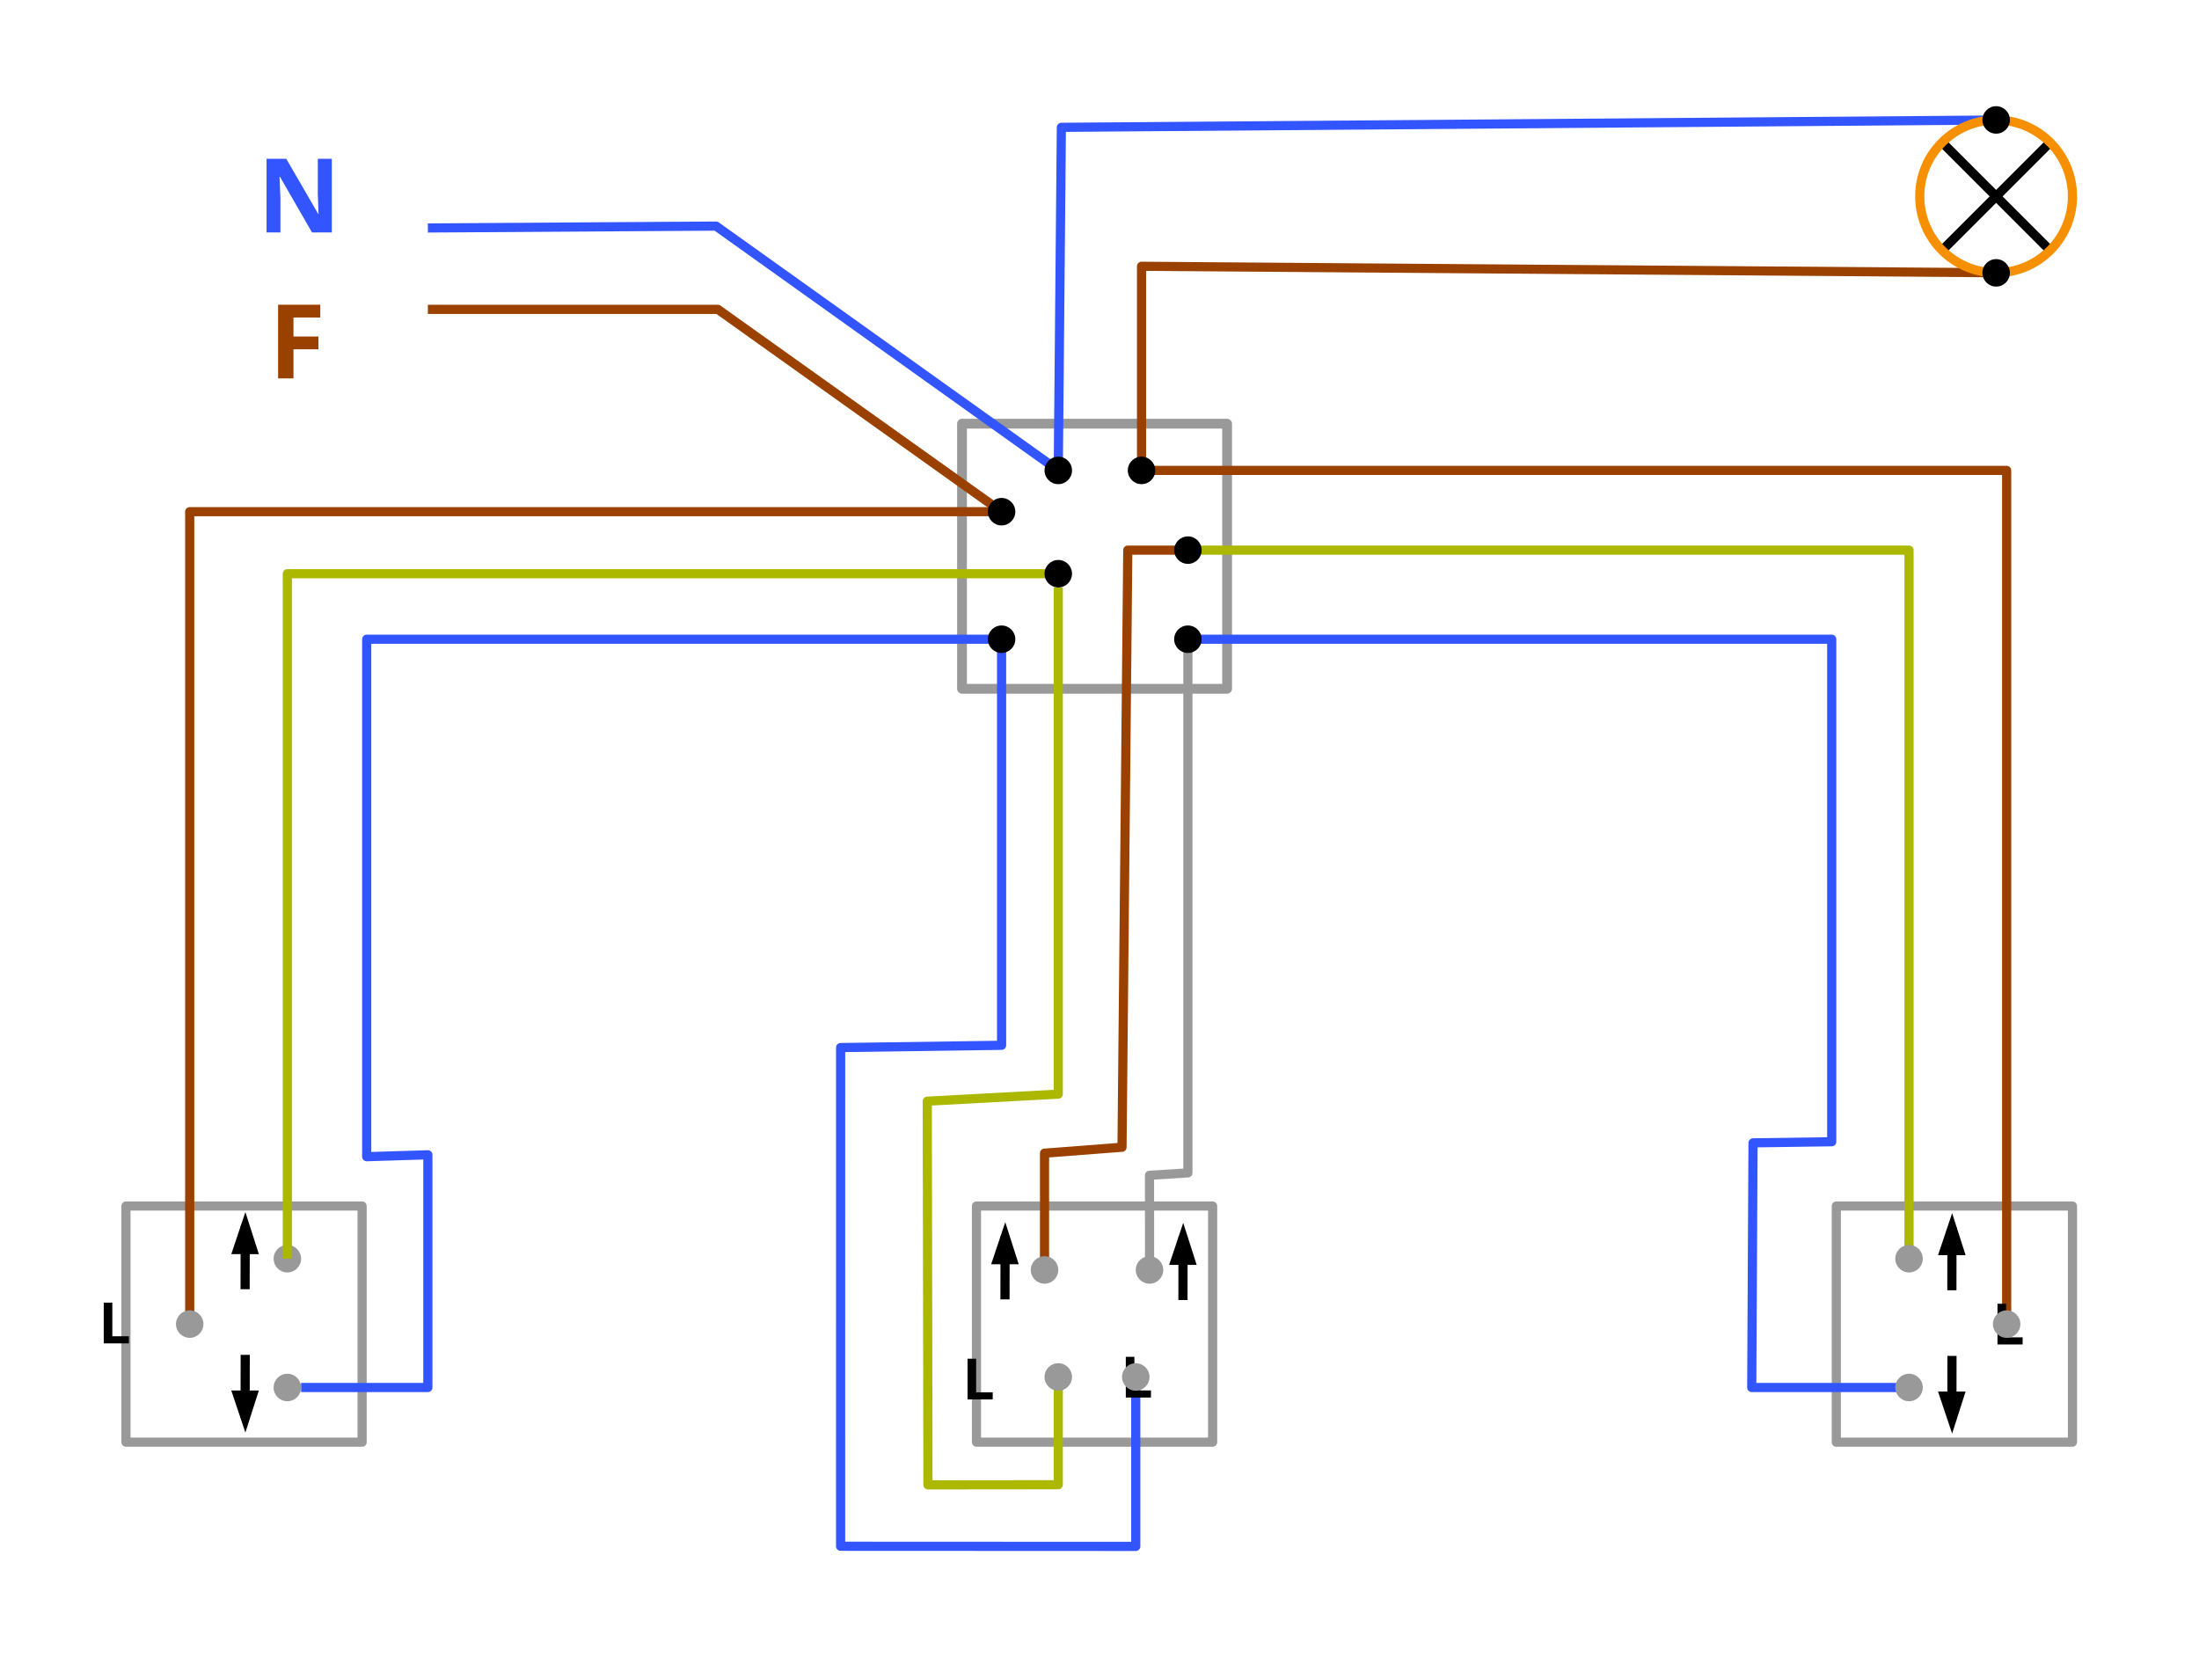
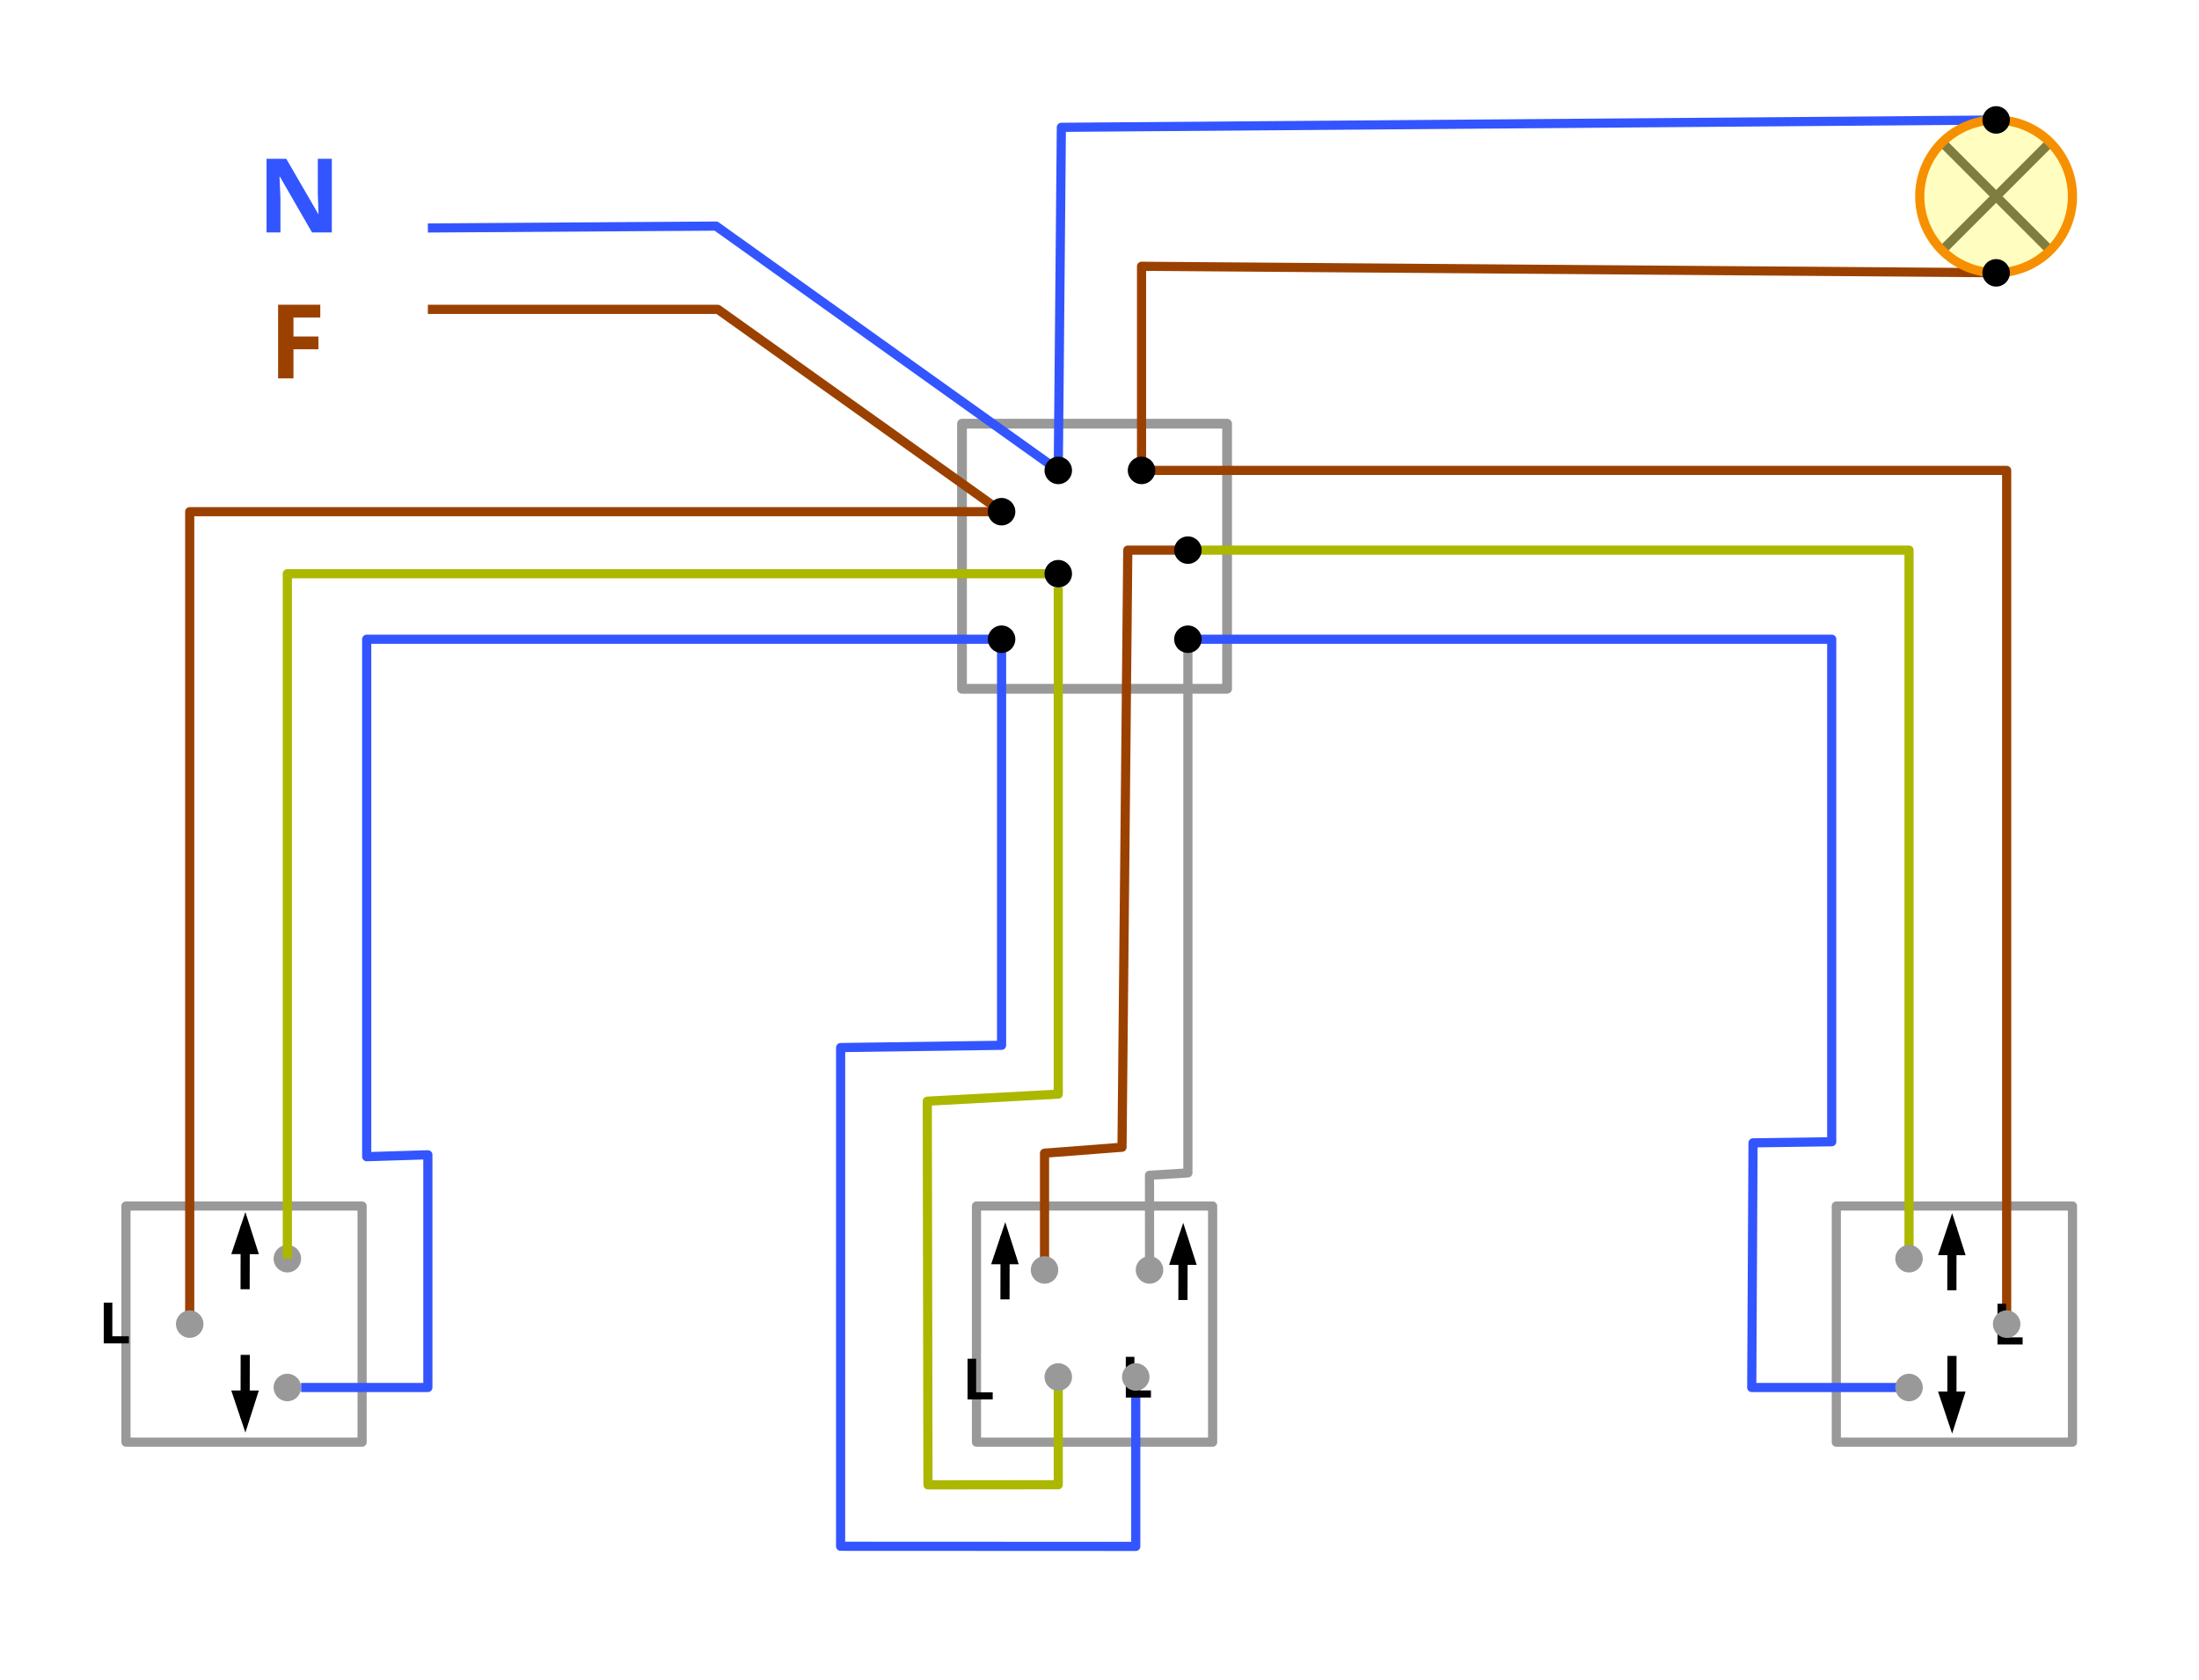
<svg xmlns="http://www.w3.org/2000/svg" width="720" height="550" viewBox="0 0 720 550" version="1.1" id="svg1">
  <defs id="defs1" />
  <g id="layer1">
    <rect style="fill:none;fill-opacity:1;stroke:#999999;stroke-width:3.201;stroke-linejoin:round;stroke-dasharray:none;stroke-dashoffset:0;stroke-opacity:1;paint-order:stroke fill markers" id="rect3" width="86.799" height="86.799" x="314.98" y="138.727" />
    <rect style="fill:none;fill-opacity:1;stroke:#999999;stroke-width:3;stroke-linejoin:round;stroke-dasharray:none;stroke-dashoffset:0;stroke-opacity:1;paint-order:stroke fill markers" id="rect4" width="77.323" height="77.323" x="319.718" y="394.886" />
    <rect style="fill:none;fill-opacity:1;stroke:#999999;stroke-width:3;stroke-linejoin:round;stroke-dasharray:none;stroke-dashoffset:0;stroke-opacity:1;paint-order:stroke fill markers" id="rect5" width="77.323" height="77.323" x="41.241" y="394.886" />
    <rect style="fill:none;fill-opacity:1;stroke:#999999;stroke-width:3;stroke-linejoin:round;stroke-dasharray:none;stroke-dashoffset:0;stroke-opacity:1;paint-order:stroke fill markers" id="rect6" width="77.323" height="77.323" x="601.247" y="394.886" />
    <path style="fill:none;fill-opacity:1;stroke:#3355ff;stroke-width:3;stroke-linejoin:round;stroke-dasharray:none;stroke-dashoffset:0;stroke-opacity:1;paint-order:stroke fill markers" d="M 346.5,154.027 234.451,74.028 140.092,74.643" id="path11" />
    <path style="fill:none;fill-opacity:1;stroke:#9b4100;stroke-width:3;stroke-linejoin:round;stroke-dasharray:none;stroke-dashoffset:0;stroke-opacity:1;paint-order:stroke fill markers" d="M 62.115,433.547 V 167.54 H 327.939" id="path17" />
    <path style="fill:none;fill-opacity:1;stroke:#9b4100;stroke-width:3;stroke-linejoin:round;stroke-dasharray:none;stroke-dashoffset:0;stroke-opacity:1;paint-order:stroke fill markers" d="M 657.024,433.547 V 154.027 H 373.762" id="path18" />
    <path style="fill:none;fill-opacity:1;stroke:#9b4100;stroke-width:3;stroke-linejoin:round;stroke-dasharray:none;stroke-dashoffset:0;stroke-opacity:1;paint-order:stroke fill markers" d="M 653.57,89.301 373.762,87.187 v 66.84" id="path19" />
    <path style="fill:none;fill-opacity:1;stroke:#3355ff;stroke-width:3;stroke-linejoin:round;stroke-dasharray:none;stroke-dashoffset:0;stroke-opacity:1;paint-order:stroke fill markers" d="M 653.57,39.301 347.513,41.692 346.5,154.027" id="path20" />
    <path style="fill:none;fill-opacity:1;stroke:#9b4100;stroke-width:3;stroke-linejoin:round;stroke-dasharray:none;stroke-dashoffset:0;stroke-opacity:1;paint-order:stroke fill markers" d="M 327.939,167.54 235.035,101.288 H 140.092" id="path21" />
    <text xml:space="preserve" style="font-style:normal;font-variant:normal;font-weight:bold;font-stretch:normal;font-size:33.773px;line-height:29.404px;font-family:'Noto Sans';-inkscape-font-specification:'Noto Sans, Bold';font-variant-ligatures:normal;font-variant-caps:normal;font-variant-numeric:normal;font-variant-east-asian:normal;text-align:center;text-anchor:middle;fill:#3355ff;fill-opacity:1;stroke:none;stroke-width:5.428;stroke-linejoin:round;stroke-dasharray:none;stroke-dashoffset:0;stroke-opacity:1;paint-order:stroke fill markers" x="119.908" y="76.111" id="text21">
      <tspan id="tspan21" x="119.908" y="76.111" style="stroke-width:5.428">N</tspan>
    </text>
    <text xml:space="preserve" style="font-style:normal;font-variant:normal;font-weight:bold;font-stretch:normal;font-size:33.773px;line-height:29.404px;font-family:'Noto Sans';-inkscape-font-specification:'Noto Sans, Bold';font-variant-ligatures:normal;font-variant-caps:normal;font-variant-numeric:normal;font-variant-east-asian:normal;text-align:center;text-anchor:middle;fill:#9b4100;fill-opacity:1;stroke:none;stroke-width:5.428;stroke-linejoin:round;stroke-dasharray:none;stroke-dashoffset:0;stroke-opacity:1;paint-order:stroke fill markers" x="119.233" y="123.902" id="text22">
      <tspan id="tspan22" x="119.233" y="123.902" style="fill:#9b4100;fill-opacity:1;stroke-width:5.428">F</tspan>
    </text>
    <path style="fill:none;fill-opacity:1;stroke:#acb700;stroke-width:3;stroke-linejoin:round;stroke-dasharray:none;stroke-dashoffset:0;stroke-opacity:1;paint-order:stroke fill markers" d="M 625.057,412.136 V 180.128 H 388.946" id="path26" />
    <path style="fill:none;fill-opacity:1;stroke:#3355ff;stroke-width:3;stroke-linejoin:round;stroke-dasharray:none;stroke-dashoffset:0;stroke-opacity:1;paint-order:stroke fill markers" d="m 625.057,454.306 h -51.499 l 0.423,-80.105 25.766,-0.361 V 209.3 H 388.946" id="path27" />
    <path style="fill:none;fill-opacity:1;stroke:#3355ff;stroke-width:3;stroke-linejoin:round;stroke-dasharray:none;stroke-dashoffset:0;stroke-opacity:1;paint-order:stroke fill markers" d="m 98.582,454.306 h 41.51 v -76.194 l -20.028,0.621 v -169.434 h 207.875" id="path28" />
    <path style="fill:none;fill-opacity:1;stroke:#3355ff;stroke-width:3;stroke-linejoin:round;stroke-dasharray:none;stroke-dashoffset:0;stroke-opacity:1;paint-order:stroke fill markers" d="m 371.872,450.857 v 55.478 l -96.641,-0.043 0.01,-163.289 52.698,-0.744 V 209.3" id="path29" />
    <path style="fill:none;fill-opacity:1;stroke:#acb700;stroke-width:3;stroke-linejoin:round;stroke-dasharray:none;stroke-dashoffset:0;stroke-opacity:1;paint-order:stroke fill markers" d="m 346.5,450.857 v 35.284 l -42.664,0.043 -0.227,-125.622 42.891,-2.314 V 192.348" id="path30" />
    <path style="fill:none;fill-opacity:1;stroke:#999999;stroke-width:3;stroke-linejoin:round;stroke-dasharray:none;stroke-dashoffset:0;stroke-opacity:1;paint-order:stroke fill markers" d="m 376.395,415.843 -0.024,-31.022 12.574,-0.781 V 209.3" id="path31" />
    <path style="fill:none;fill-opacity:1;stroke:#9b4100;stroke-width:3;stroke-linejoin:round;stroke-dasharray:none;stroke-dashoffset:0;stroke-opacity:1;paint-order:stroke fill markers" d="m 342,415.818 v -38.234 l 25.371,-1.947 1.89,-195.509 h 19.684" id="path32" />
    <g id="g3" style="stroke:#000000;stroke-width:4.497;stroke-dasharray:none;stroke-opacity:1" transform="matrix(0.6670818,0,0,0.6670818,216.5046,26.25407)">
      <path style="fill:none;fill-opacity:1;stroke:#000000;stroke-width:4.497;stroke-linejoin:round;stroke-dasharray:none;stroke-dashoffset:0;stroke-opacity:1;paint-order:stroke fill markers" d="m 628.69,30.535 53,53" id="path2" />
      <path style="fill:none;fill-opacity:1;stroke:#000000;stroke-width:4.497;stroke-linejoin:round;stroke-dasharray:none;stroke-dashoffset:0;stroke-opacity:1;paint-order:stroke fill markers" d="m 681.69,30.535 -53,53" id="path3" />
    </g>
-     <circle style="fill:none;fill-opacity:1;stroke:#f69000;stroke-width:3;stroke-linejoin:round;stroke-dasharray:none;stroke-dashoffset:0;stroke-opacity:1;paint-order:stroke fill markers" id="path1" cx="653.57" cy="64.301" r="25" />
+     <circle style="fill:#fffb7f;fill-opacity:0.499;stroke:#f69000;stroke-width:3;stroke-linejoin:round;stroke-dasharray:none;stroke-dashoffset:0;stroke-opacity:1;paint-order:normal" id="path1" cx="653.57" cy="64.301" r="25" />
    <g id="g39" transform="translate(-1.620178,7.266174)">
      <circle style="fill:#000000;fill-opacity:1;stroke:none;stroke-width:3.177;stroke-linejoin:round;stroke-dasharray:none;stroke-dashoffset:0;stroke-opacity:1;paint-order:stroke fill markers" id="circle32" cx="655.202" cy="82.07" r="4.5" />
      <circle style="fill:#000000;fill-opacity:1;stroke:none;stroke-width:3.177;stroke-linejoin:round;stroke-dasharray:none;stroke-dashoffset:0;stroke-opacity:1;paint-order:stroke fill markers" id="circle33" cx="655.202" cy="32" r="4.5" />
    </g>
    <text xml:space="preserve" style="font-style:normal;font-variant:normal;font-weight:bold;font-stretch:normal;font-size:18.667px;line-height:16.252px;font-family:'Noto Sans';-inkscape-font-specification:'Noto Sans, Bold';font-variant-ligatures:normal;font-variant-caps:normal;font-variant-numeric:normal;font-variant-east-asian:normal;text-align:center;text-anchor:middle;fill:#000000;fill-opacity:1;stroke:none;stroke-width:3;stroke-linecap:butt;stroke-linejoin:round;stroke-dasharray:none;stroke-dashoffset:0;stroke-opacity:1;paint-order:stroke fill markers" x="669.739" y="440.211" id="text35">
      <tspan id="tspan35" x="669.739" y="440.211">L</tspan>
    </text>
    <text xml:space="preserve" style="font-style:normal;font-variant:normal;font-weight:bold;font-stretch:normal;font-size:18.667px;line-height:16.252px;font-family:'Noto Sans';-inkscape-font-specification:'Noto Sans, Bold';font-variant-ligatures:normal;font-variant-caps:normal;font-variant-numeric:normal;font-variant-east-asian:normal;text-align:center;text-anchor:middle;fill:#000000;fill-opacity:1;stroke:none;stroke-width:3;stroke-linecap:butt;stroke-linejoin:round;stroke-dasharray:none;stroke-dashoffset:0;stroke-opacity:1;paint-order:stroke fill markers" x="49.69" y="439.856" id="text35-1">
      <tspan id="tspan35-1" x="49.69" y="439.856">L</tspan>
    </text>
    <text xml:space="preserve" style="font-style:normal;font-variant:normal;font-weight:bold;font-stretch:normal;font-size:18.667px;line-height:16.252px;font-family:'Noto Sans';-inkscape-font-specification:'Noto Sans, Bold';font-variant-ligatures:normal;font-variant-caps:normal;font-variant-numeric:normal;font-variant-east-asian:normal;text-align:center;text-anchor:middle;fill:#000000;fill-opacity:1;stroke:none;stroke-width:3;stroke-linecap:butt;stroke-linejoin:round;stroke-dasharray:none;stroke-dashoffset:0;stroke-opacity:1;paint-order:stroke fill markers" x="332.518" y="458.212" id="text35-1-0">
      <tspan id="tspan35-1-0" x="332.518" y="458.212">L</tspan>
    </text>
    <text xml:space="preserve" style="font-style:normal;font-variant:normal;font-weight:bold;font-stretch:normal;font-size:18.667px;line-height:16.252px;font-family:'Noto Sans';-inkscape-font-specification:'Noto Sans, Bold';font-variant-ligatures:normal;font-variant-caps:normal;font-variant-numeric:normal;font-variant-east-asian:normal;text-align:center;text-anchor:middle;fill:#000000;fill-opacity:1;stroke:none;stroke-width:3;stroke-linecap:butt;stroke-linejoin:round;stroke-dasharray:none;stroke-dashoffset:0;stroke-opacity:1;paint-order:stroke fill markers" x="384.334" y="457.594" id="text35-1-6">
      <tspan id="tspan35-1-7" x="384.334" y="457.594">L</tspan>
    </text>
    <g id="g38" transform="translate(-1.620178,7.266174)">
      <path style="fill:none;fill-opacity:1;stroke:#010101;stroke-width:3;stroke-linecap:butt;stroke-linejoin:round;stroke-dasharray:none;stroke-dashoffset:0;stroke-opacity:1;paint-order:stroke fill markers" d="m 640.702,457.383 0.037,-20.687" id="path35" />
      <path style="fill:#000000;fill-opacity:1;stroke:none;stroke-width:3;stroke-linecap:butt;stroke-linejoin:round;stroke-dasharray:none;stroke-dashoffset:0;stroke-opacity:1;paint-order:stroke fill markers" id="path37" d="m 653.236,397.177 -7.401,0.168 -8.498,0.189 3.555,-6.494 4.085,-7.454 3.846,6.326 z" transform="matrix(0.5670753,-0.02287108,-0.02030138,-0.9995907,282.8285,860.3186)" />
    </g>
    <g id="g37" transform="translate(-1.620178,7.266174)">
      <path style="fill:none;fill-opacity:1;stroke:#010101;stroke-width:3;stroke-linecap:butt;stroke-linejoin:round;stroke-dasharray:none;stroke-dashoffset:0;stroke-opacity:1;paint-order:stroke fill markers" d="m 640.702,415.213 0.037,-20.687" id="path34" />
      <path style="fill:#000000;fill-opacity:1;stroke:none;stroke-width:3;stroke-linecap:butt;stroke-linejoin:round;stroke-dasharray:none;stroke-dashoffset:0;stroke-opacity:1;paint-order:stroke fill markers" id="path36" d="m 653.236,397.177 -7.401,0.168 -8.498,0.189 3.555,-6.494 4.085,-7.454 3.846,6.326 z" transform="matrix(0.5670753,0.02287108,-0.02030138,0.9995907,282.8285,-8.234139)" />
    </g>
    <g id="g37-0" transform="translate(-253.3799,10.45063)">
      <path style="fill:none;fill-opacity:1;stroke:#010101;stroke-width:3;stroke-linecap:butt;stroke-linejoin:round;stroke-dasharray:none;stroke-dashoffset:0;stroke-opacity:1;paint-order:stroke fill markers" d="m 640.702,415.213 0.037,-20.687" id="path34-3" />
      <path style="fill:#000000;fill-opacity:1;stroke:none;stroke-width:3;stroke-linecap:butt;stroke-linejoin:round;stroke-dasharray:none;stroke-dashoffset:0;stroke-opacity:1;paint-order:stroke fill markers" id="path36-9" d="m 653.236,397.177 -7.401,0.168 -8.498,0.189 3.555,-6.494 4.085,-7.454 3.846,6.326 z" transform="matrix(0.5670753,0.02287108,-0.02030138,0.9995907,282.8285,-8.234139)" />
    </g>
    <g id="g37-93" transform="translate(-311.6481,10.23327)">
      <path style="fill:none;fill-opacity:1;stroke:#010101;stroke-width:3;stroke-linecap:butt;stroke-linejoin:round;stroke-dasharray:none;stroke-dashoffset:0;stroke-opacity:1;paint-order:stroke fill markers" d="m 640.702,415.213 0.037,-20.687" id="path34-38" />
      <path style="fill:#000000;fill-opacity:1;stroke:none;stroke-width:3;stroke-linecap:butt;stroke-linejoin:round;stroke-dasharray:none;stroke-dashoffset:0;stroke-opacity:1;paint-order:stroke fill markers" id="path36-05" d="m 653.236,397.177 -7.401,0.168 -8.498,0.189 3.555,-6.494 4.085,-7.454 3.846,6.326 z" transform="matrix(0.5670753,0.02287108,-0.02030138,0.9995907,282.8285,-8.234139)" />
    </g>
    <g id="g38-0" transform="translate(-560.448,6.920063)">
      <path style="fill:none;fill-opacity:1;stroke:#010101;stroke-width:3;stroke-linecap:butt;stroke-linejoin:round;stroke-dasharray:none;stroke-dashoffset:0;stroke-opacity:1;paint-order:stroke fill markers" d="m 640.702,457.383 0.037,-20.687" id="path35-6" />
      <path style="fill:#000000;fill-opacity:1;stroke:none;stroke-width:3;stroke-linecap:butt;stroke-linejoin:round;stroke-dasharray:none;stroke-dashoffset:0;stroke-opacity:1;paint-order:stroke fill markers" id="path37-2" d="m 653.236,397.177 -7.401,0.168 -8.498,0.189 3.555,-6.494 4.085,-7.454 3.846,6.326 z" transform="matrix(0.5670753,-0.02287108,-0.02030138,-0.9995907,282.8285,860.3186)" />
    </g>
    <g id="g37-9" transform="translate(-560.448,6.920063)">
      <path style="fill:none;fill-opacity:1;stroke:#010101;stroke-width:3;stroke-linecap:butt;stroke-linejoin:round;stroke-dasharray:none;stroke-dashoffset:0;stroke-opacity:1;paint-order:stroke fill markers" d="m 640.702,415.213 0.037,-20.687" id="path34-9" />
      <path style="fill:#000000;fill-opacity:1;stroke:none;stroke-width:3;stroke-linecap:butt;stroke-linejoin:round;stroke-dasharray:none;stroke-dashoffset:0;stroke-opacity:1;paint-order:stroke fill markers" id="path36-0" d="m 653.236,397.177 -7.401,0.168 -8.498,0.189 3.555,-6.494 4.085,-7.454 3.846,6.326 z" transform="matrix(0.5670753,0.02287108,-0.02030138,0.9995907,282.8285,-8.234139)" />
    </g>
    <g id="g24" transform="translate(-1.620178,7.266174)">
      <circle style="fill:#999999;fill-opacity:1;stroke:none;stroke-width:3.177;stroke-linejoin:round;stroke-dasharray:none;stroke-dashoffset:0;stroke-opacity:1;paint-order:stroke fill markers" id="circle12" cx="343.62" cy="408.552" r="4.5" />
      <circle style="fill:#999999;fill-opacity:1;stroke:none;stroke-width:3.177;stroke-linejoin:round;stroke-dasharray:none;stroke-dashoffset:0;stroke-opacity:1;paint-order:stroke fill markers" id="circle13" cx="377.992" cy="408.552" r="4.5" />
      <circle style="fill:#999999;fill-opacity:1;stroke:none;stroke-width:3.177;stroke-linejoin:round;stroke-dasharray:none;stroke-dashoffset:0;stroke-opacity:1;paint-order:stroke fill markers" id="circle14" cx="348.12" cy="443.591" r="4.5" />
      <circle style="fill:#999999;fill-opacity:1;stroke:none;stroke-width:3.177;stroke-linejoin:round;stroke-dasharray:none;stroke-dashoffset:0;stroke-opacity:1;paint-order:stroke fill markers" id="circle15" cx="373.492" cy="443.591" r="4.5" />
    </g>
    <g id="g23" transform="translate(-1.620178,7.266174)">
      <circle style="fill:#999999;fill-opacity:1;stroke:none;stroke-width:3.177;stroke-linejoin:round;stroke-dasharray:none;stroke-dashoffset:0;stroke-opacity:1;paint-order:stroke fill markers" id="circle12-5" cx="95.703" cy="404.869" r="4.5" />
      <circle style="fill:#999999;fill-opacity:1;stroke:none;stroke-width:3.177;stroke-linejoin:round;stroke-dasharray:none;stroke-dashoffset:0;stroke-opacity:1;paint-order:stroke fill markers" id="circle16" cx="95.703" cy="447.039" r="4.5" />
      <circle style="fill:#999999;fill-opacity:1;stroke:none;stroke-width:3.177;stroke-linejoin:round;stroke-dasharray:none;stroke-dashoffset:0;stroke-opacity:1;paint-order:stroke fill markers" id="circle17" cx="63.735" cy="426.281" r="4.5" />
    </g>
-     <g id="g25" transform="translate(-1.620178,7.266174)">
-       <circle style="fill:#999999;fill-opacity:1;stroke:none;stroke-width:3.177;stroke-linejoin:round;stroke-dasharray:none;stroke-dashoffset:0;stroke-opacity:1;paint-order:stroke fill markers" id="circle12-5-2" cx="-626.677" cy="404.869" r="4.5" transform="scale(-1,1)" />
-       <circle style="fill:#999999;fill-opacity:1;stroke:none;stroke-width:3.177;stroke-linejoin:round;stroke-dasharray:none;stroke-dashoffset:0;stroke-opacity:1;paint-order:stroke fill markers" id="circle16-9" cx="-626.677" cy="447.039" r="4.5" transform="scale(-1,1)" />
-       <circle style="fill:#999999;fill-opacity:1;stroke:none;stroke-width:3.177;stroke-linejoin:round;stroke-dasharray:none;stroke-dashoffset:0;stroke-opacity:1;paint-order:stroke fill markers" id="circle17-1" cx="-658.644" cy="426.281" r="4.5" transform="scale(-1,1)" />
-       <path style="fill:none;fill-opacity:1;stroke:#acb700;stroke-width:3;stroke-linejoin:round;stroke-dasharray:none;stroke-dashoffset:0;stroke-opacity:1;paint-order:stroke fill markers" d="M 95.703,404.869 V 180.582 H 348.12" id="path25" />
+     <g id="g40">
+       <circle style="fill:#999999;fill-opacity:1;stroke:none;stroke-width:3.177;stroke-linejoin:round;stroke-dasharray:none;stroke-dashoffset:0;stroke-opacity:1;paint-order:stroke fill markers" id="circle12-5-2" cx="-625.057" cy="412.136" r="4.5" transform="scale(-1,1)" />
+       <circle style="fill:#999999;fill-opacity:1;stroke:none;stroke-width:3.177;stroke-linejoin:round;stroke-dasharray:none;stroke-dashoffset:0;stroke-opacity:1;paint-order:stroke fill markers" id="circle16-9" cx="-625.057" cy="454.306" r="4.5" transform="scale(-1,1)" />
+       <circle style="fill:#999999;fill-opacity:1;stroke:none;stroke-width:3.177;stroke-linejoin:round;stroke-dasharray:none;stroke-dashoffset:0;stroke-opacity:1;paint-order:stroke fill markers" id="circle17-1" cx="-657.024" cy="433.547" r="4.5" transform="scale(-1,1)" />
    </g>
+     <path style="fill:none;fill-opacity:1;stroke:#acb700;stroke-width:3;stroke-linejoin:round;stroke-dasharray:none;stroke-dashoffset:0;stroke-opacity:1;paint-order:stroke fill markers" d="M 95.703,404.869 V 180.582 H 348.12" id="path25" transform="translate(-1.620178,7.266174)" />
    <g id="g22" transform="translate(-1.620178,7.266174)">
      <circle style="fill:#000000;fill-opacity:1;stroke:none;stroke-width:3.177;stroke-linejoin:round;stroke-dasharray:none;stroke-dashoffset:0;stroke-opacity:1;paint-order:stroke fill markers" id="path6" cx="348.12" cy="146.761" r="4.5" />
      <circle style="fill:#000000;fill-opacity:1;stroke:none;stroke-width:3.177;stroke-linejoin:round;stroke-dasharray:none;stroke-dashoffset:0;stroke-opacity:1;paint-order:stroke fill markers" id="circle6" cx="329.559" cy="160.274" r="4.5" />
      <circle style="fill:#000000;fill-opacity:1;stroke:none;stroke-width:3.177;stroke-linejoin:round;stroke-dasharray:none;stroke-dashoffset:0;stroke-opacity:1;paint-order:stroke fill markers" id="circle7" cx="375.382" cy="146.761" r="4.5" />
      <circle style="fill:#000000;fill-opacity:1;stroke:none;stroke-width:3.177;stroke-linejoin:round;stroke-dasharray:none;stroke-dashoffset:0;stroke-opacity:1;paint-order:stroke fill markers" id="circle8" cx="390.566" cy="172.862" r="4.5" />
      <circle style="fill:#000000;fill-opacity:1;stroke:none;stroke-width:3.177;stroke-linejoin:round;stroke-dasharray:none;stroke-dashoffset:0;stroke-opacity:1;paint-order:stroke fill markers" id="circle9" cx="390.566" cy="202.034" r="4.5" />
      <circle style="fill:#000000;fill-opacity:1;stroke:none;stroke-width:3.177;stroke-linejoin:round;stroke-dasharray:none;stroke-dashoffset:0;stroke-opacity:1;paint-order:stroke fill markers" id="circle10" cx="348.12" cy="180.582" r="4.5" />
      <circle style="fill:#000000;fill-opacity:1;stroke:none;stroke-width:3.177;stroke-linejoin:round;stroke-dasharray:none;stroke-dashoffset:0;stroke-opacity:1;paint-order:stroke fill markers" id="circle11" cx="329.559" cy="202.034" r="4.5" />
    </g>
  </g>
</svg>
